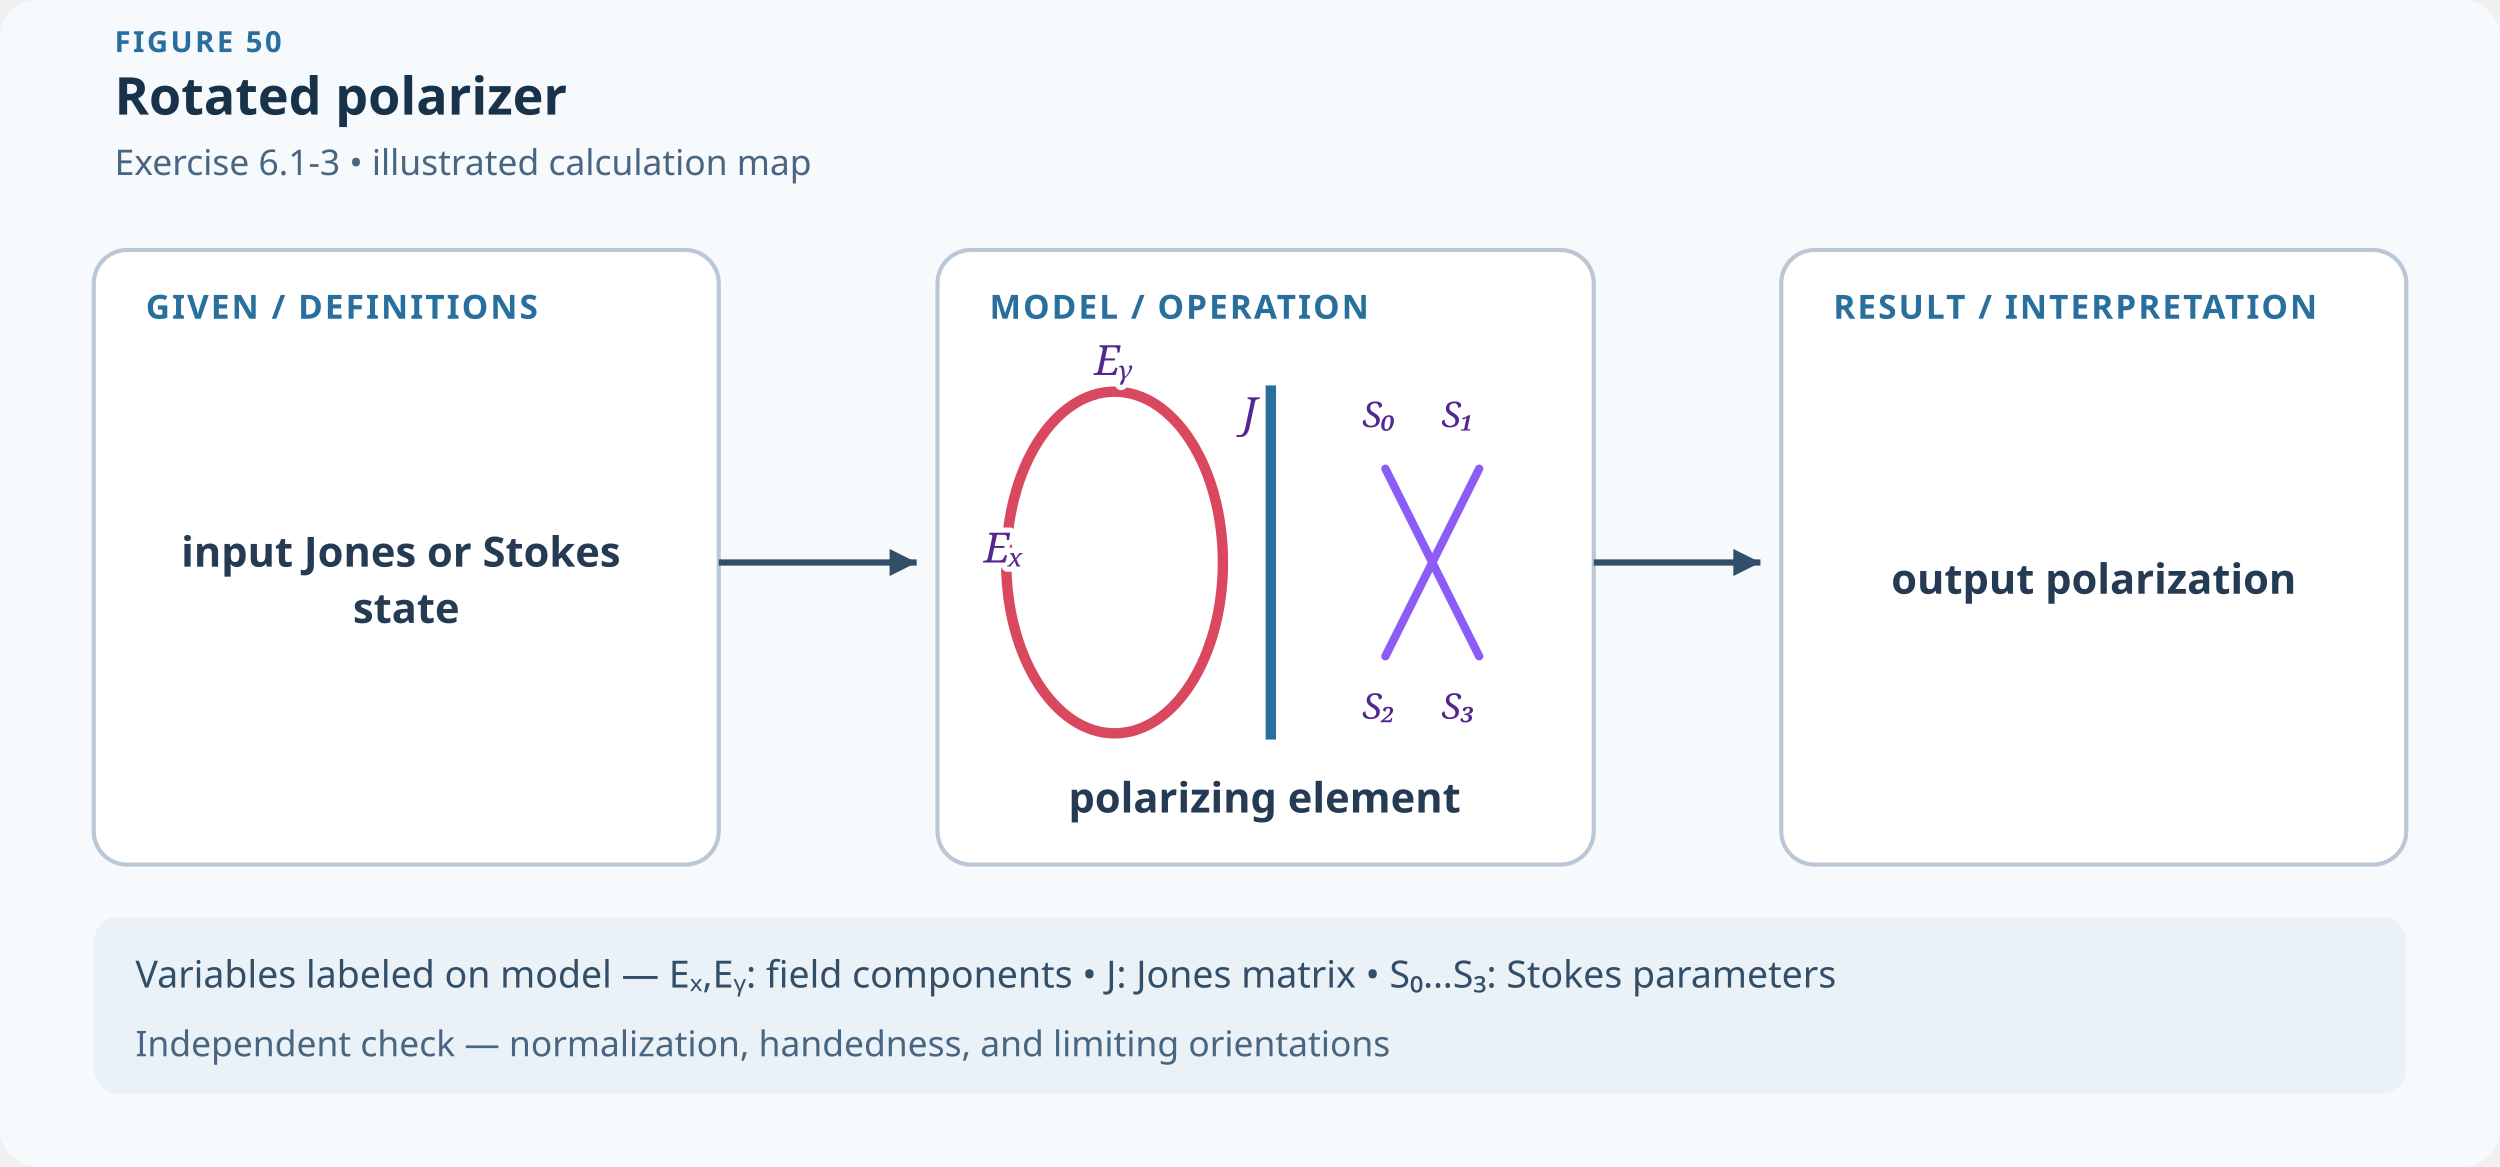
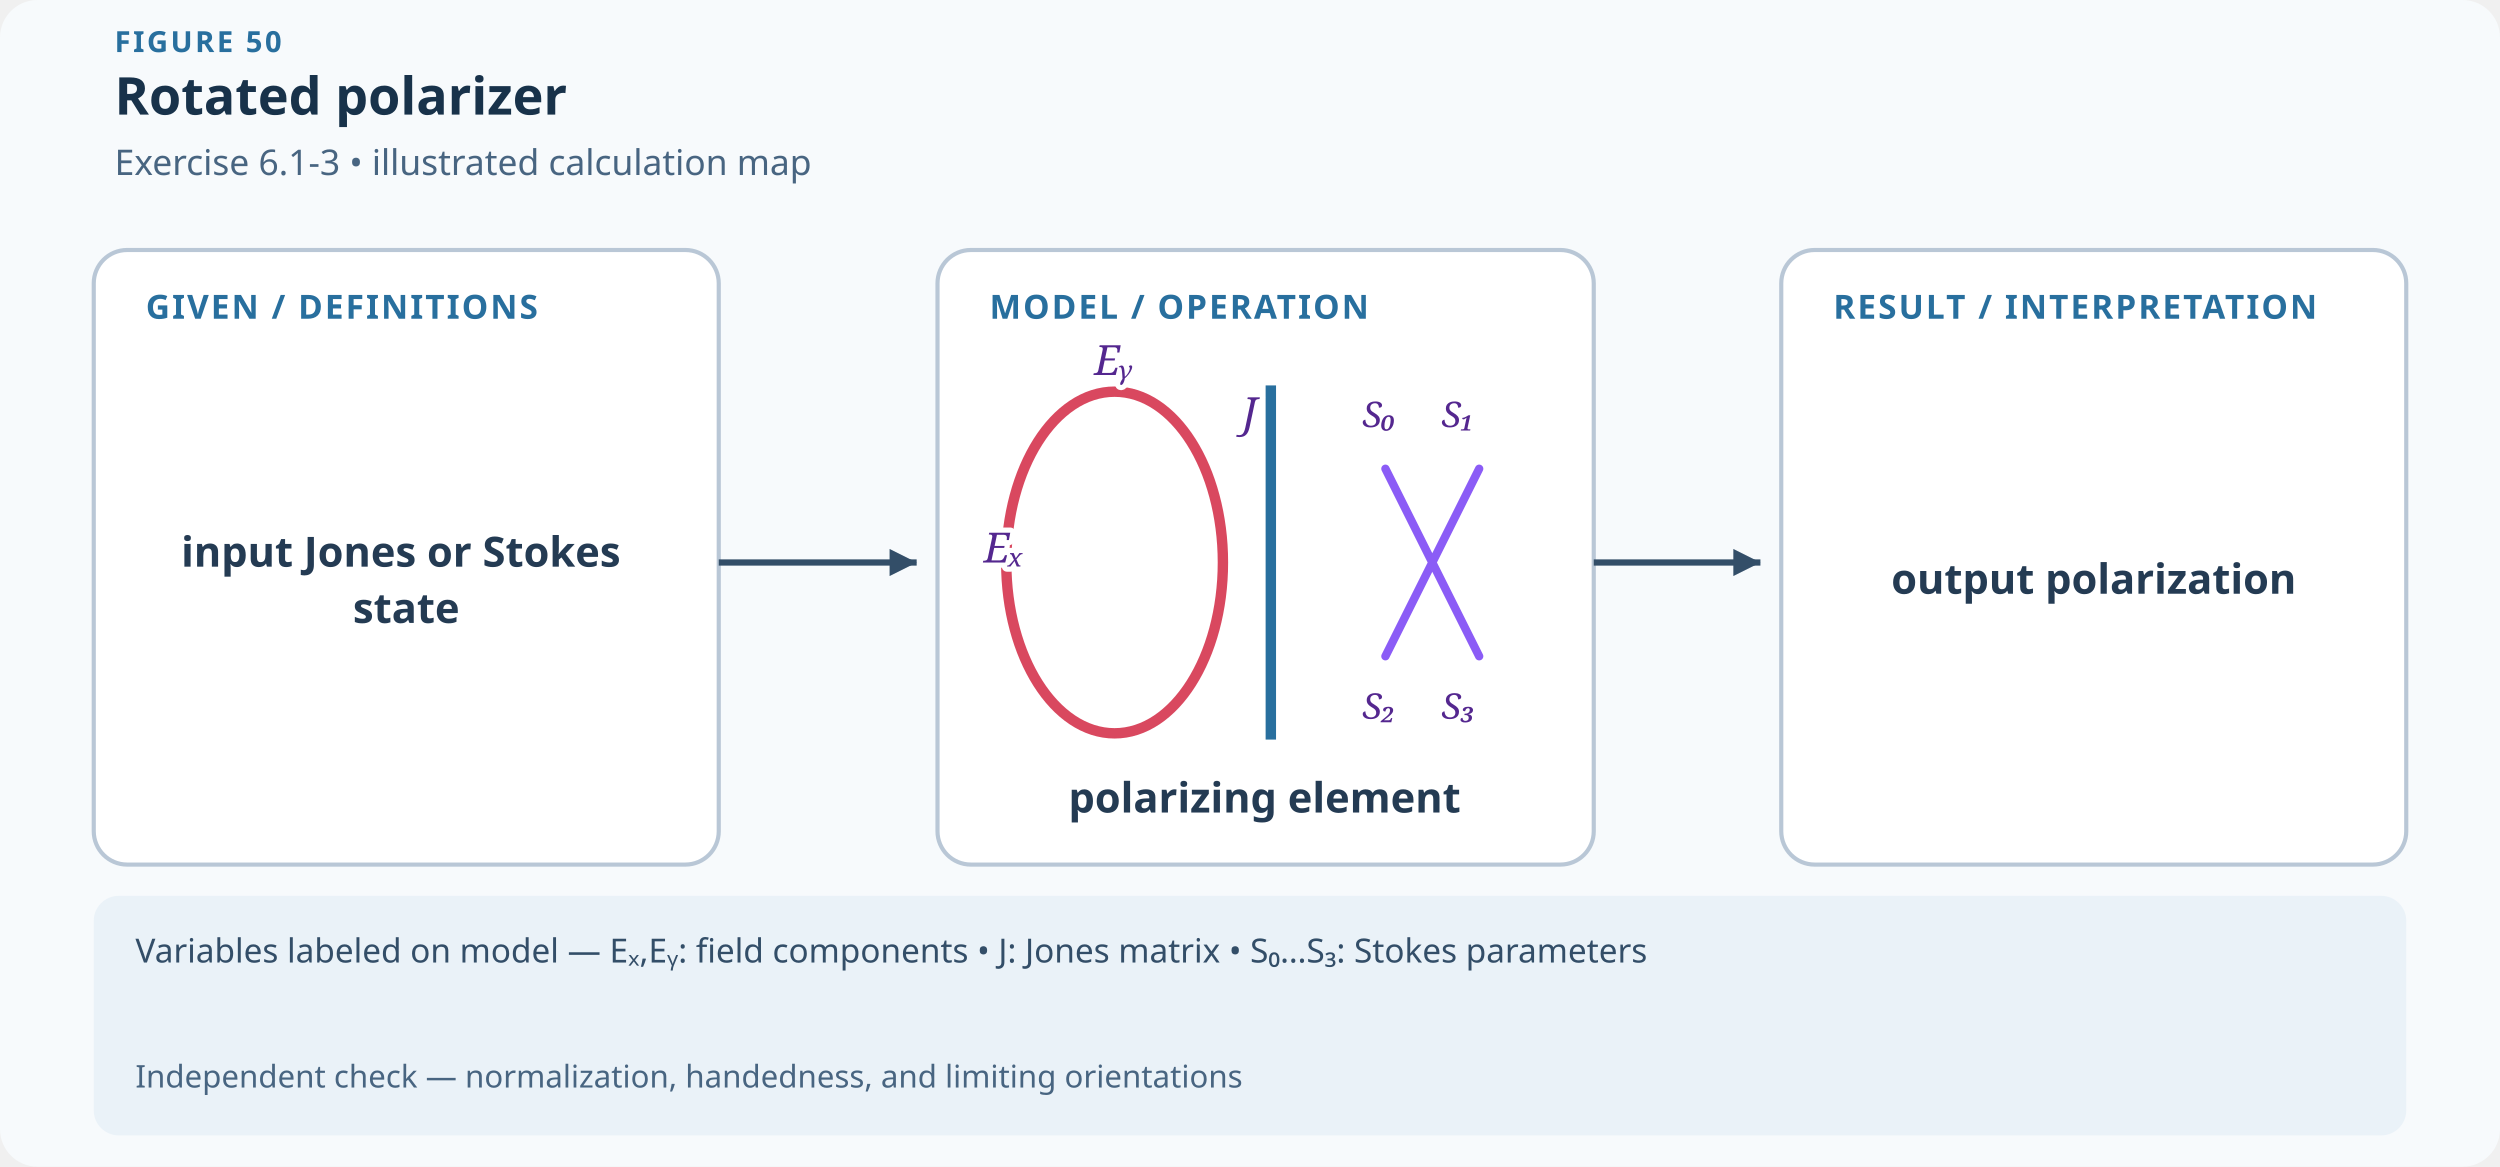
<svg xmlns="http://www.w3.org/2000/svg" width="1200" height="560" viewBox="0 0 1200 560" role="img" aria-labelledby="title desc" data-category="polarization" data-figure="50">
  <defs>
    <style>
-       .bg{fill:#f7fafc}.card{fill:#fff;stroke:#b9c7d6;stroke-width:2}.band{fill:#eaf2f8}.figureid{font:700 14px sans-serif;fill:#286f9e;letter-spacing:1.2px}.head{font:700 25px sans-serif;fill:#18324a}.sub{font:17px sans-serif;fill:#486581}.tag{font:700 16px sans-serif;fill:#286f9e;letter-spacing:1px}.label{font:700 20px sans-serif;fill:#243b53;text-anchor:middle}.legend{font:18px sans-serif;fill:#334e68}.check{font:17px sans-serif;fill:#486581}.accent{fill:none;stroke:#d9485f;stroke-width:5;stroke-linecap:round;stroke-linejoin:round}.accent2{fill:none;stroke:#8b5cf6;stroke-width:4;stroke-linecap:round;stroke-linejoin:round}.optic{fill:none;stroke:#286f9e;stroke-width:5}.thin{fill:none;stroke:#61788a;stroke-width:3}.axis{fill:none;stroke:#8295a5;stroke-width:2}.point{fill:#173f5f}.iconbox{fill:#edf7ff;stroke:#286f9e;stroke-width:3}.opticfill{fill:#286f9e}.layer1{fill:#d9ecff;stroke:#286f9e;stroke-width:2}.layer2{fill:#e7f7ee;stroke:#2b7a78;stroke-width:2}.icontext{font:italic 22px serif;fill:#6d28d9}.var{font:italic 20px serif;fill:#54278f;text-anchor:middle;paint-order:stroke;stroke:#fff;stroke-width:5px;stroke-linejoin:round}.smallvar{font-size:17px}.callout{fill:none;stroke:#54278f;stroke-width:2}.tick{fill:none;stroke:#54278f;stroke-width:2}.flow{stroke:#334e68;stroke-width:3;marker-end:url(#arrow)}
+       .bg{fill:#f7fafc}.card{fill:#fff;stroke:#b9c7d6;stroke-width:2}.band{fill:#eaf2f8}.figureid{font:700 14px sans-serif;fill:#286f9e;letter-spacing:1.2px}.head{font:700 25px sans-serif;fill:#18324a}.sub{font:17px sans-serif;fill:#486581}.tag{font:700 16px sans-serif;fill:#286f9e;letter-spacing:1px}.label{font:700 20px sans-serif;fill:#243b53;text-anchor:middle}.legend{font:16px sans-serif;fill:#334e68}.check{font:15px sans-serif;fill:#486581}.accent{fill:none;stroke:#d9485f;stroke-width:5;stroke-linecap:round;stroke-linejoin:round}.accent2{fill:none;stroke:#8b5cf6;stroke-width:4;stroke-linecap:round;stroke-linejoin:round}.optic{fill:none;stroke:#286f9e;stroke-width:5}.thin{fill:none;stroke:#61788a;stroke-width:3}.axis{fill:none;stroke:#8295a5;stroke-width:2}.point{fill:#173f5f}.iconbox{fill:#edf7ff;stroke:#286f9e;stroke-width:3}.opticfill{fill:#286f9e}.layer1{fill:#d9ecff;stroke:#286f9e;stroke-width:2}.layer2{fill:#e7f7ee;stroke:#2b7a78;stroke-width:2}.icontext{font:italic 22px serif;fill:#6d28d9}.var{font:italic 20px serif;fill:#54278f;text-anchor:middle;paint-order:stroke;stroke:#fff;stroke-width:5px;stroke-linejoin:round}.smallvar{font-size:17px}.annotation{font:14px sans-serif;fill:#486581;text-anchor:middle;paint-order:stroke;stroke:#fff;stroke-width:4px}.callout{fill:none;stroke:#54278f;stroke-width:2}.tick{fill:none;stroke:#54278f;stroke-width:2}.flow{stroke:#334e68;stroke-width:3;marker-end:url(#arrow)}
    </style>
    <marker id="arrow" markerUnits="userSpaceOnUse" markerWidth="13" markerHeight="13" refX="13" refY="6.5" orient="auto">
      <path d="M0,0 L13,6.5 L0,13 Z" fill="#334e68" />
    </marker>
  </defs>
  <rect class="bg" width="1200" height="560" rx="18" />
  <text class="figureid" x="55" y="25">FIGURE 50</text>
  <text class="head" x="55" y="55">Rotated polarizer</text>
  <text class="sub" x="55" y="84">Exercise 6.1-3 • illustrated calculation map</text>
  <rect class="card" x="45" y="120" width="300" height="295" rx="16" />
  <rect class="card" x="450" y="120" width="315" height="295" rx="16" />
  <rect class="card" x="855" y="120" width="300" height="295" rx="16" />
  <text class="tag" x="70" y="153">GIVEN / DEFINITIONS</text>
  <text class="tag" x="475" y="153">MODEL / OPERATION</text>
  <text class="tag" x="880" y="153">RESULT / INTERPRETATION</text>
  <text class="label" x="195">
    <tspan x="195" y="272">input Jones or Stokes</tspan>
    <tspan x="195" y="299">state</tspan>
  </text>
  <text class="label" x="607">
    <tspan x="607" y="390">polarizing element</tspan>
  </text>
  <text class="label" x="1005">
    <tspan x="1005" y="285">output polarization</tspan>
  </text>
  <line class="flow" x1="345" y1="270" x2="440" y2="270" />
  <line class="flow" x1="765" y1="270" x2="845" y2="270" />
  <ellipse class="accent" cx="535" cy="270" rx="52" ry="82" />
  <line class="optic" x1="610" y1="185" x2="610" y2="355" />
  <path class="accent2" d="M665 315 L710 225 M665 225 L710 315" />
  <g id="variable-labels">
    <text class="var" x="482" y="270">Eₓ</text>
    <text class="var" x="535" y="180">Eᵧ</text>
    <text class="var" x="600" y="205">J</text>
    <text class="var smallvar" x="662" y="205">S₀</text>
    <text class="var smallvar" x="700" y="205">S₁</text>
    <text class="var smallvar" x="662" y="345">S₂</text>
    <text class="var smallvar" x="700" y="345">S₃</text>
  </g>
-   <rect class="band" x="45" y="440" width="1110" height="85" rx="12" />
-   <text class="legend" x="65" y="474">Variables labeled on model — Eₓ,Eᵧ: field components • J: Jones matrix • S₀…S₃: Stokes parameters</text>
-   <text class="check" x="65" y="507">Independent check — normalization, handedness, and limiting orientations</text>
+   <rect class="band" x="45" y="430" width="1110" height="115" rx="12" />
+   <text class="legend" x="65">
+     <tspan x="65" y="462">Variables labeled on model — Eₓ,Eᵧ: field components • J: Jones matrix • S₀…S₃: Stokes parameters</tspan>
+   </text>
+   <text class="check" x="65">
+     <tspan x="65" y="522">Independent check — normalization, handedness, and limiting orientations</tspan>
+   </text>
</svg>
